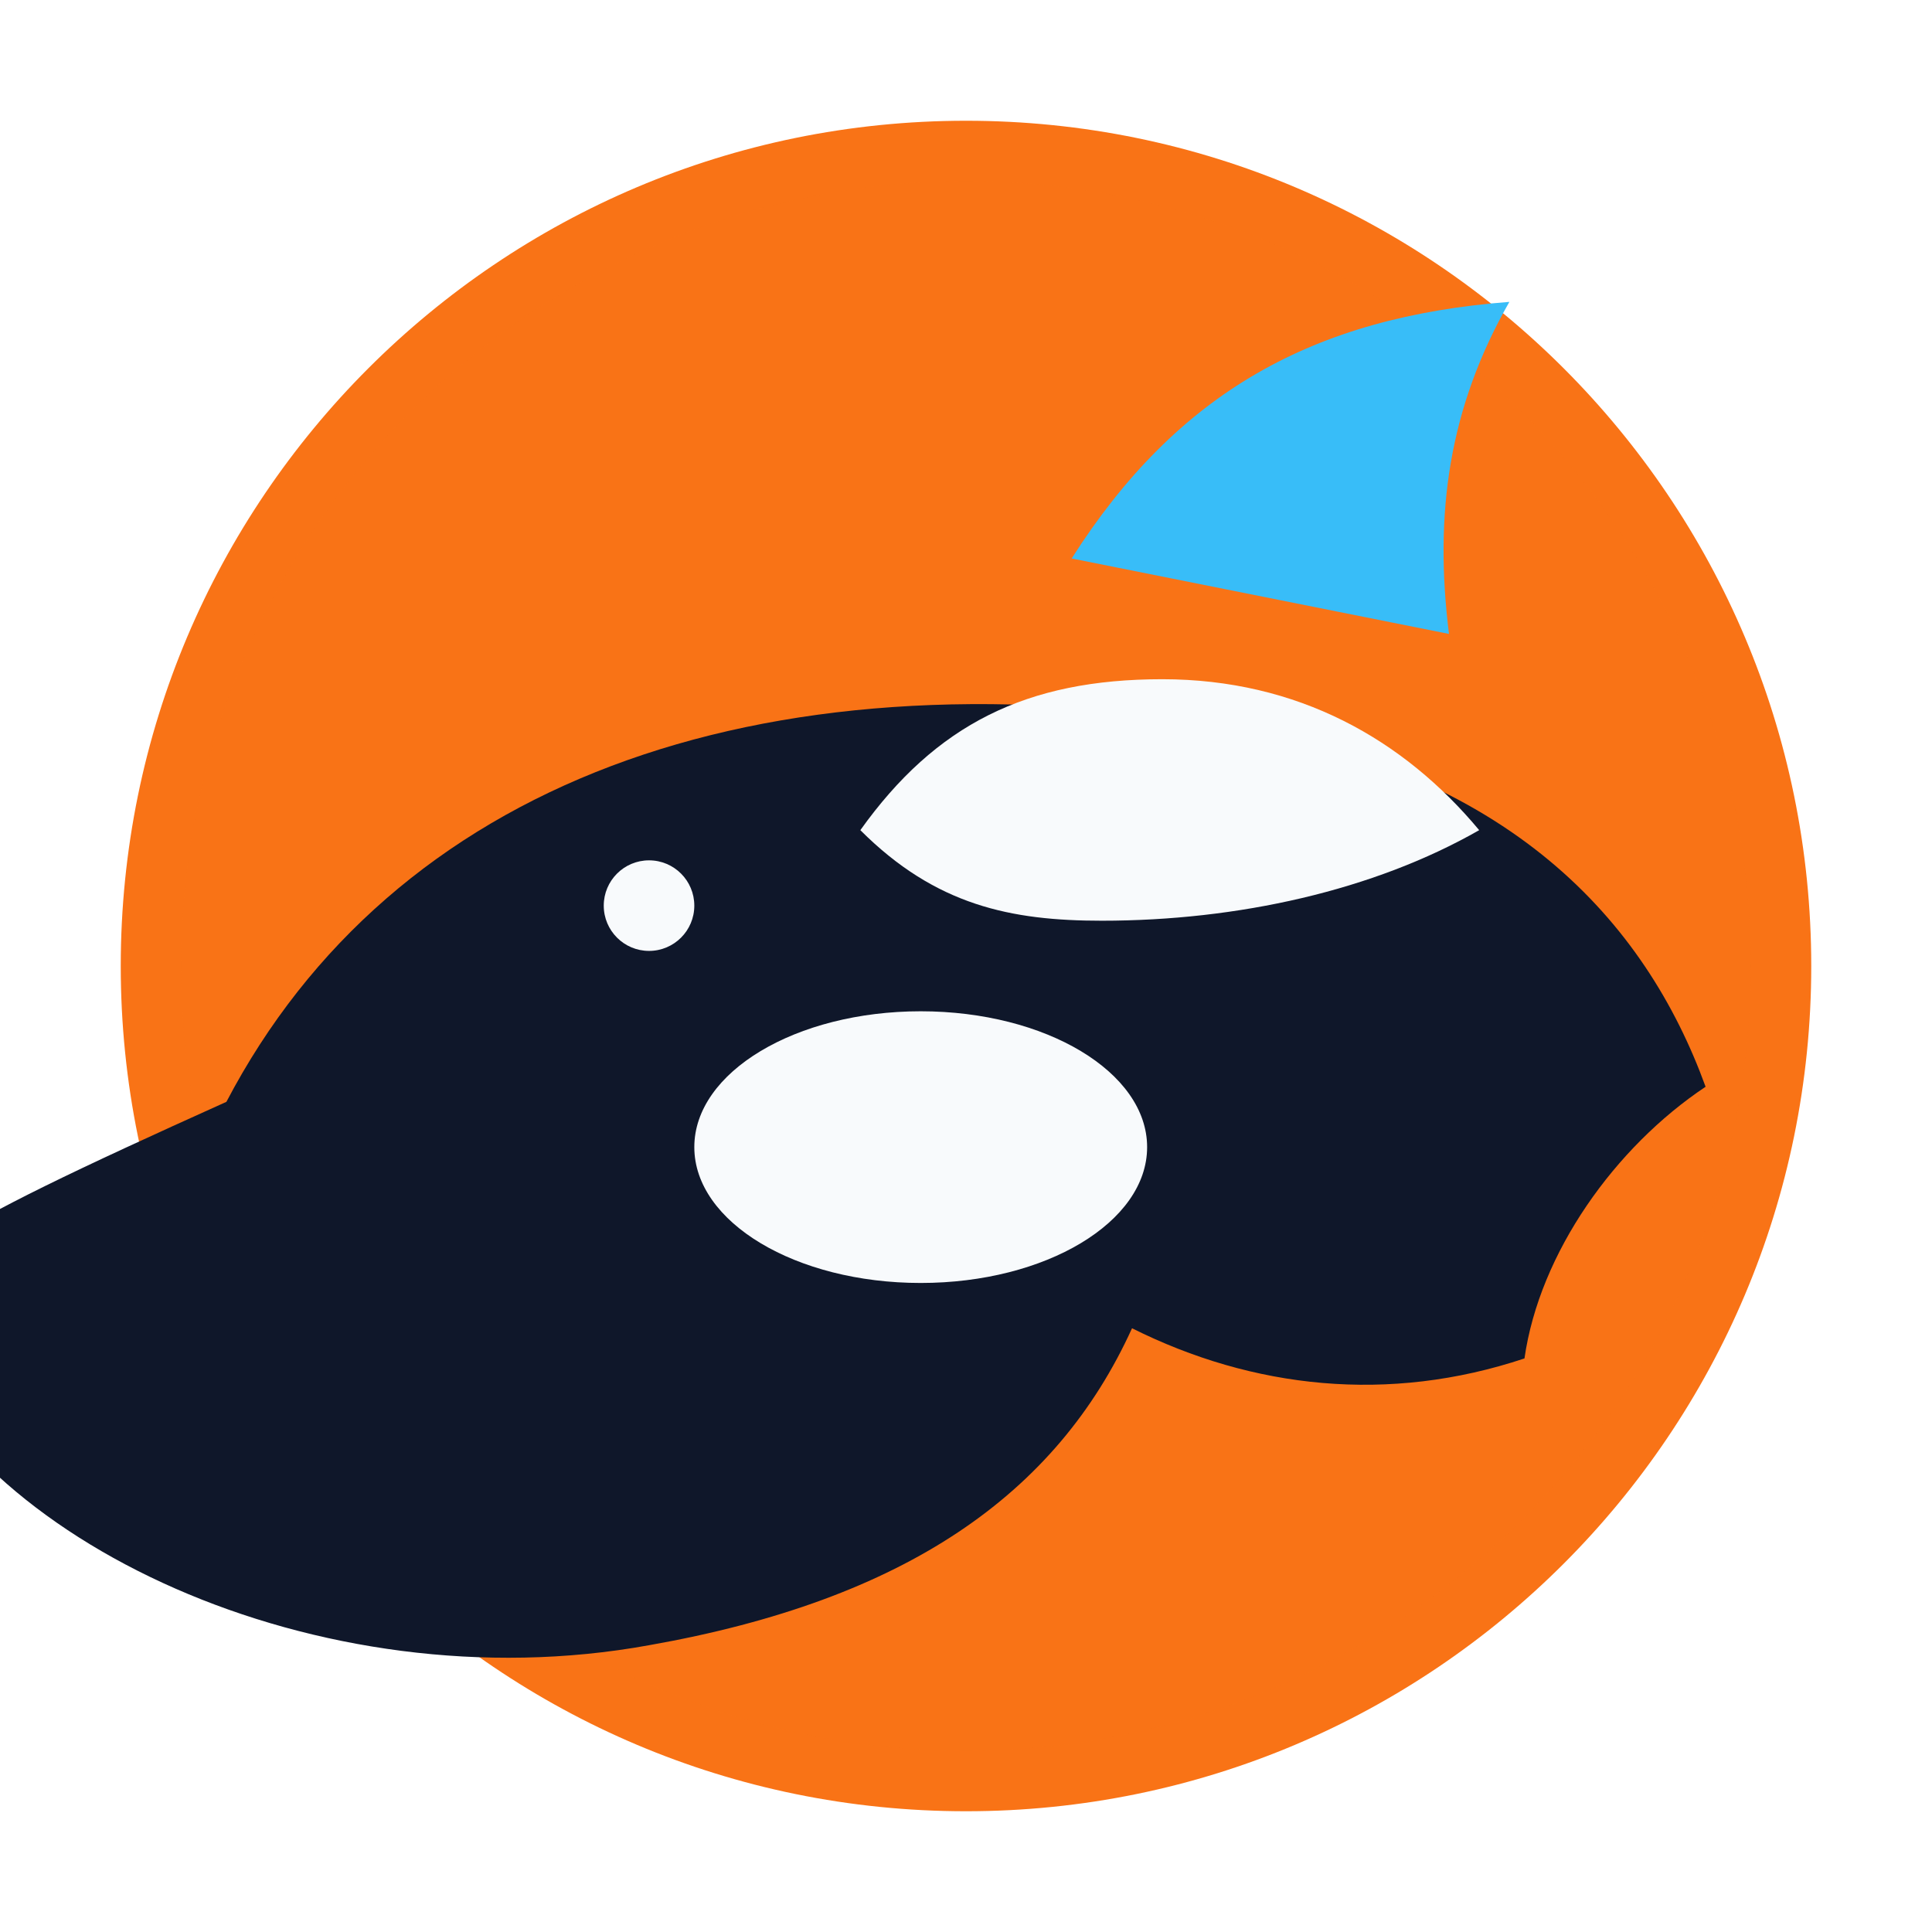
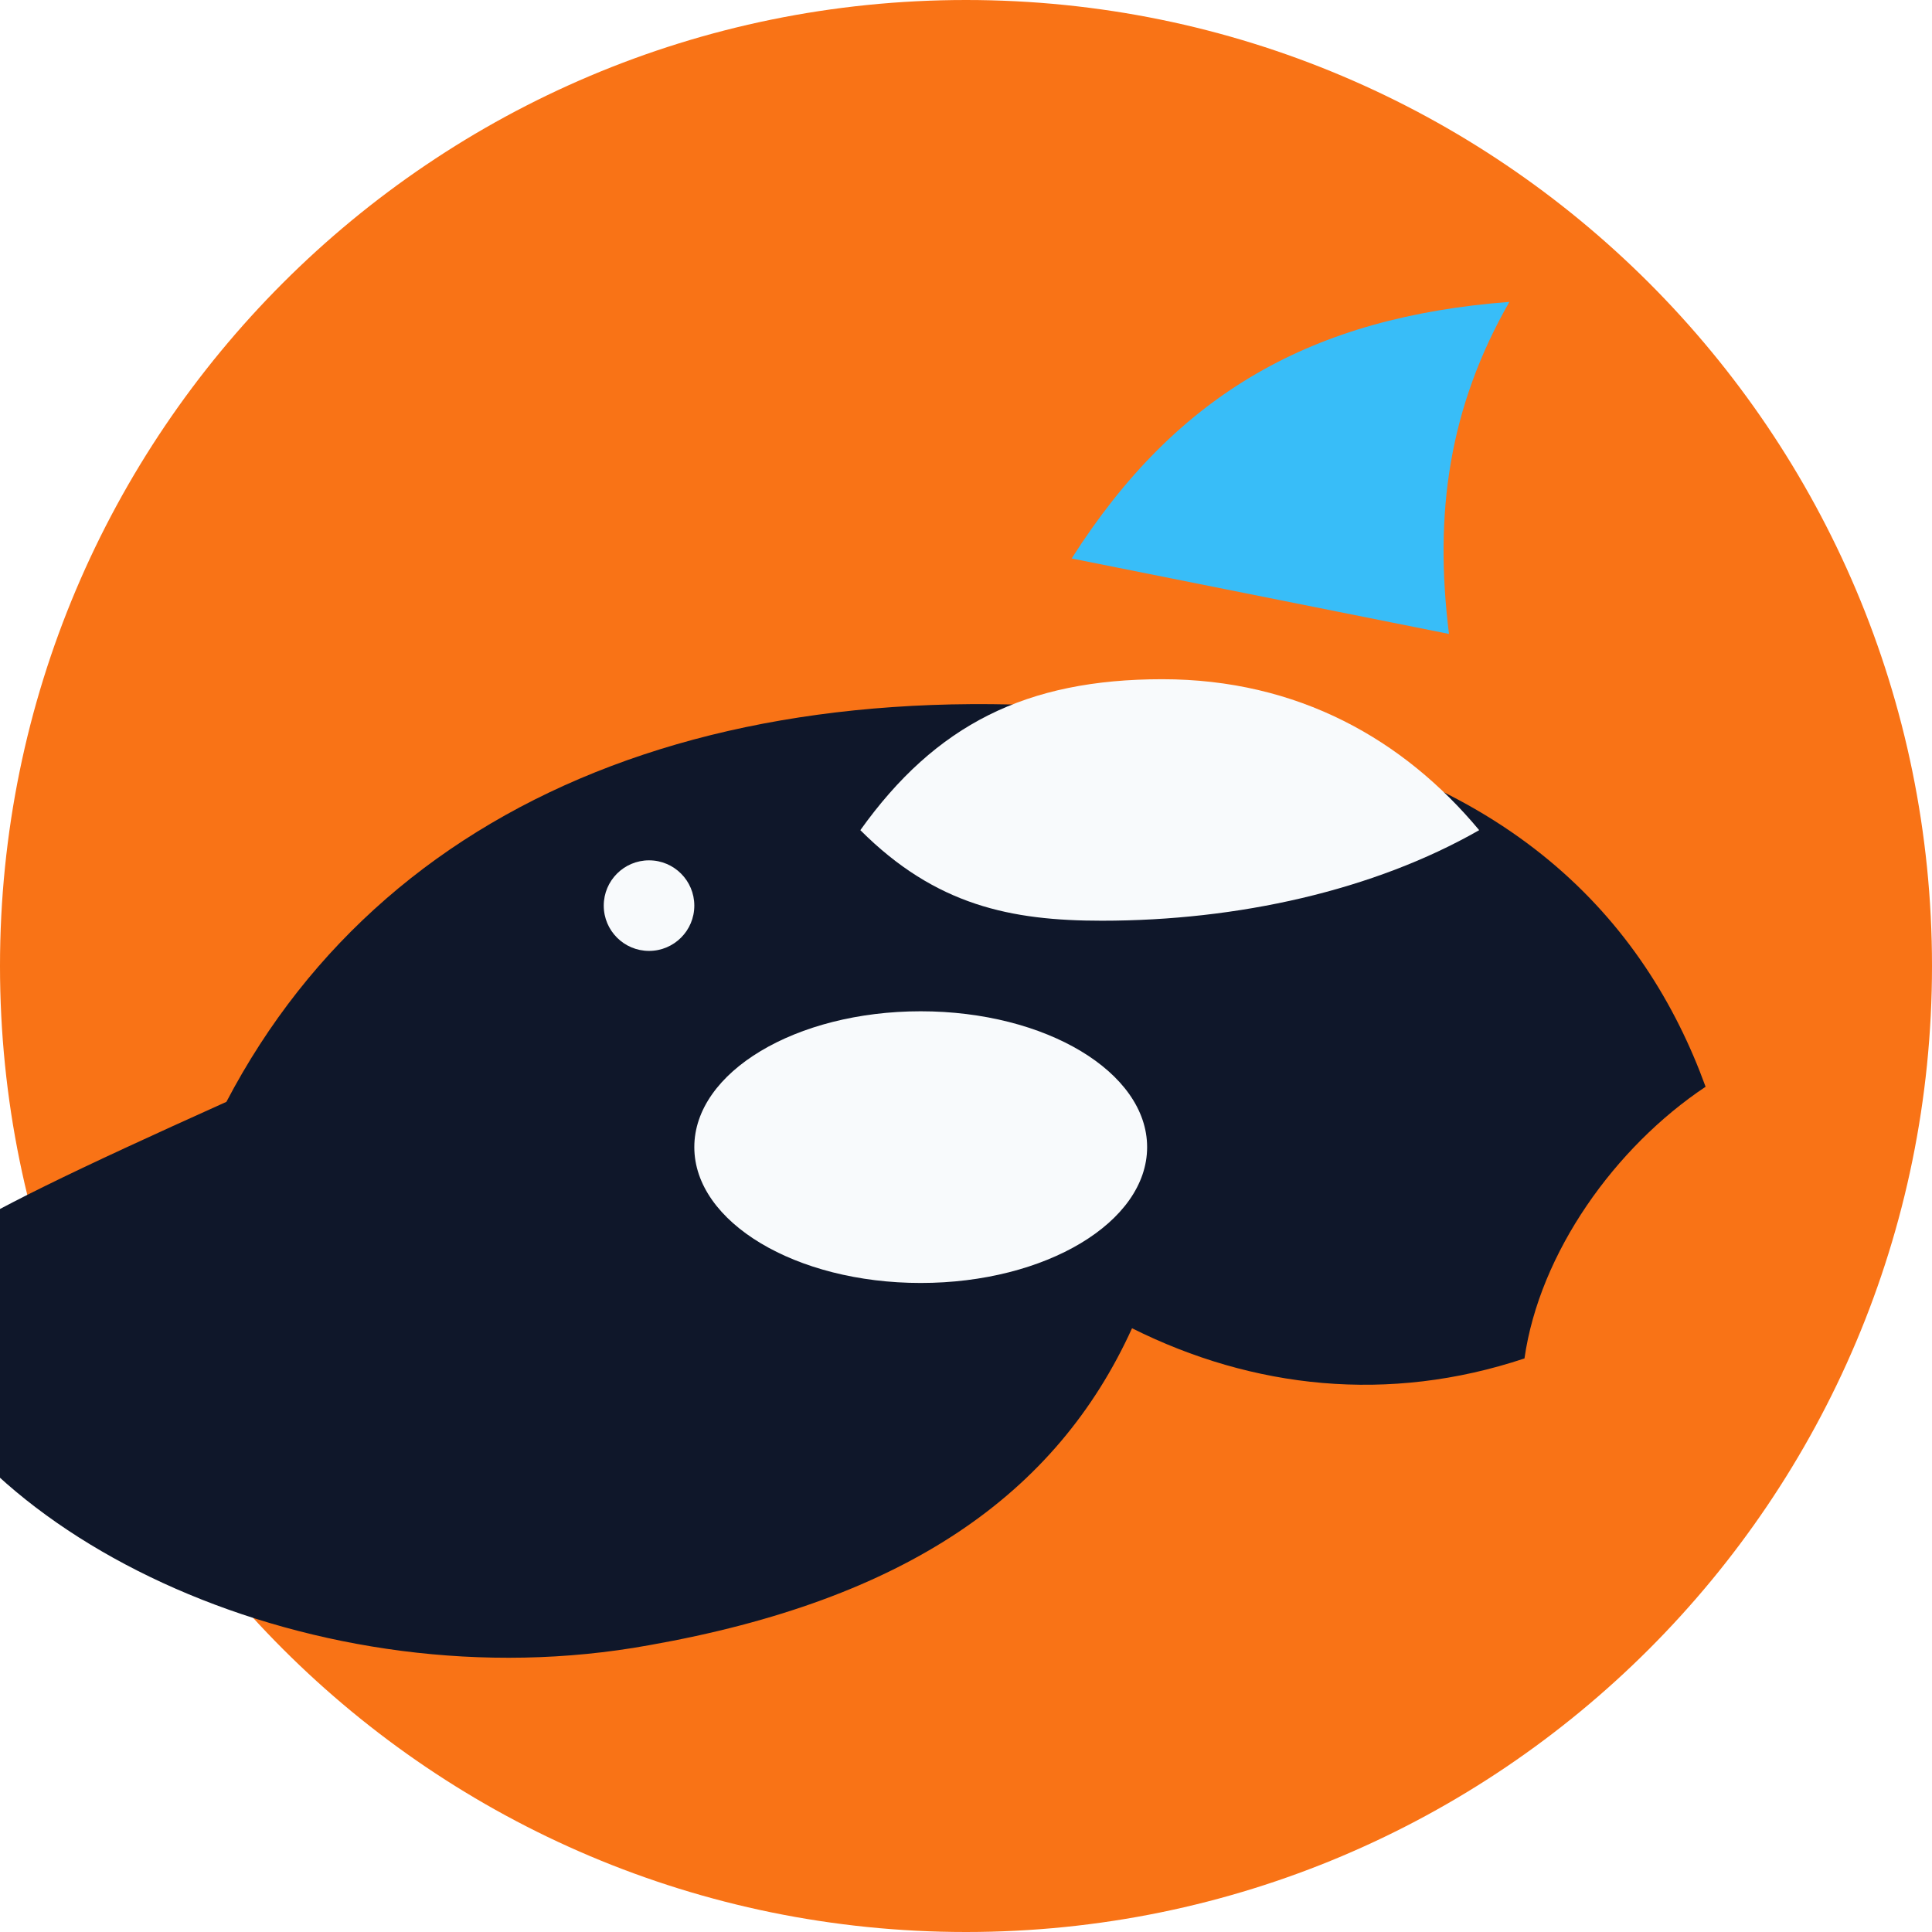
<svg xmlns="http://www.w3.org/2000/svg" viewBox="0 0 256 256" fill="none">
-   <circle cx="128" cy="128" r="112" fill="#f97316" />
-   <circle cx="128" cy="128" r="104" fill="#f97316" opacity="0.92" />
+   <circle cx="128" cy="128" r="128" fill="#f97316" />
  <path d="M30 146c22-42 70-60 132-50 38 6 56 26 64 48-12 8-22 22-24 36-18 6-36 4-52-4-10 22-30 36-64 42-44 8-90-14-100-42-2-8 4-12 44-30Z" fill="#0f172a" />
  <path d="M114 110c10-14 22-20 40-20 18 0 32 8 42 20-14 8-32 12-50 12-12 0-22-2-32-12Z" fill="#f8fafc" />
  <ellipse cx="122" cy="152" rx="30" ry="18" fill="#f8fafc" />
  <path d="M142 74c14-22 32-32 58-34-8 14-10 28-8 44" fill="#38bdf8" />
  <circle cx="86" cy="120" r="6" fill="#f8fafc" />
</svg>
